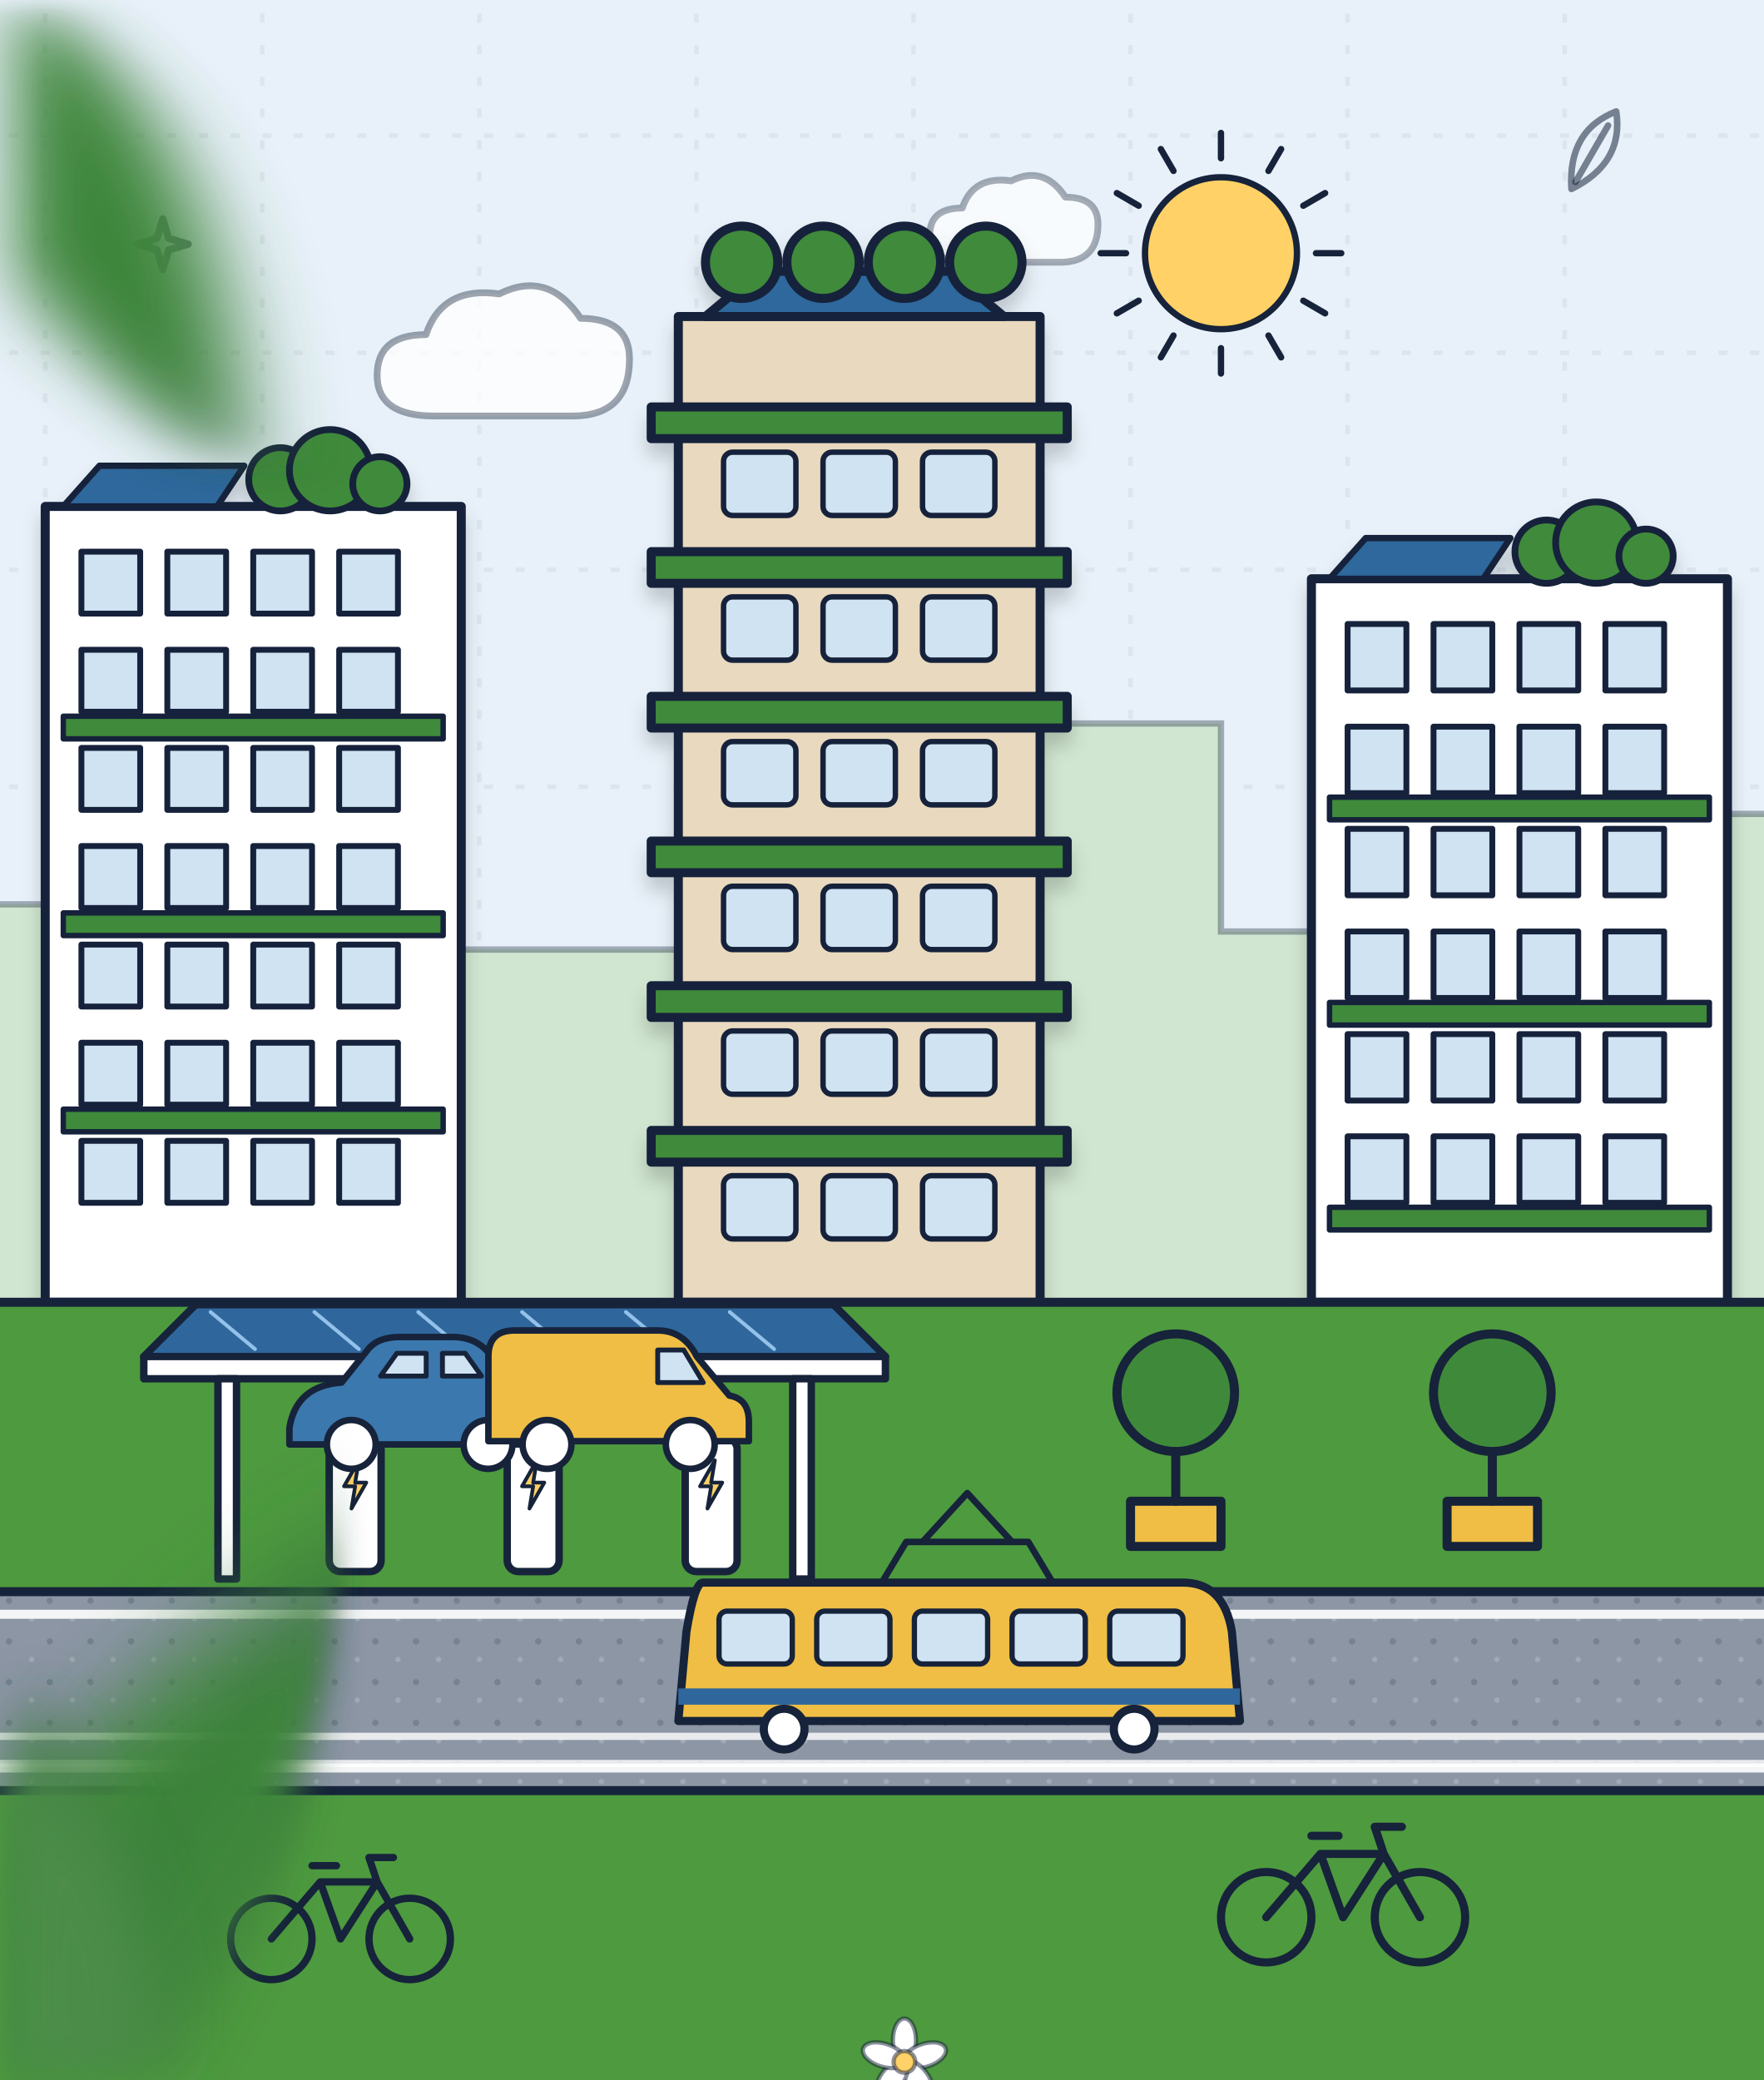
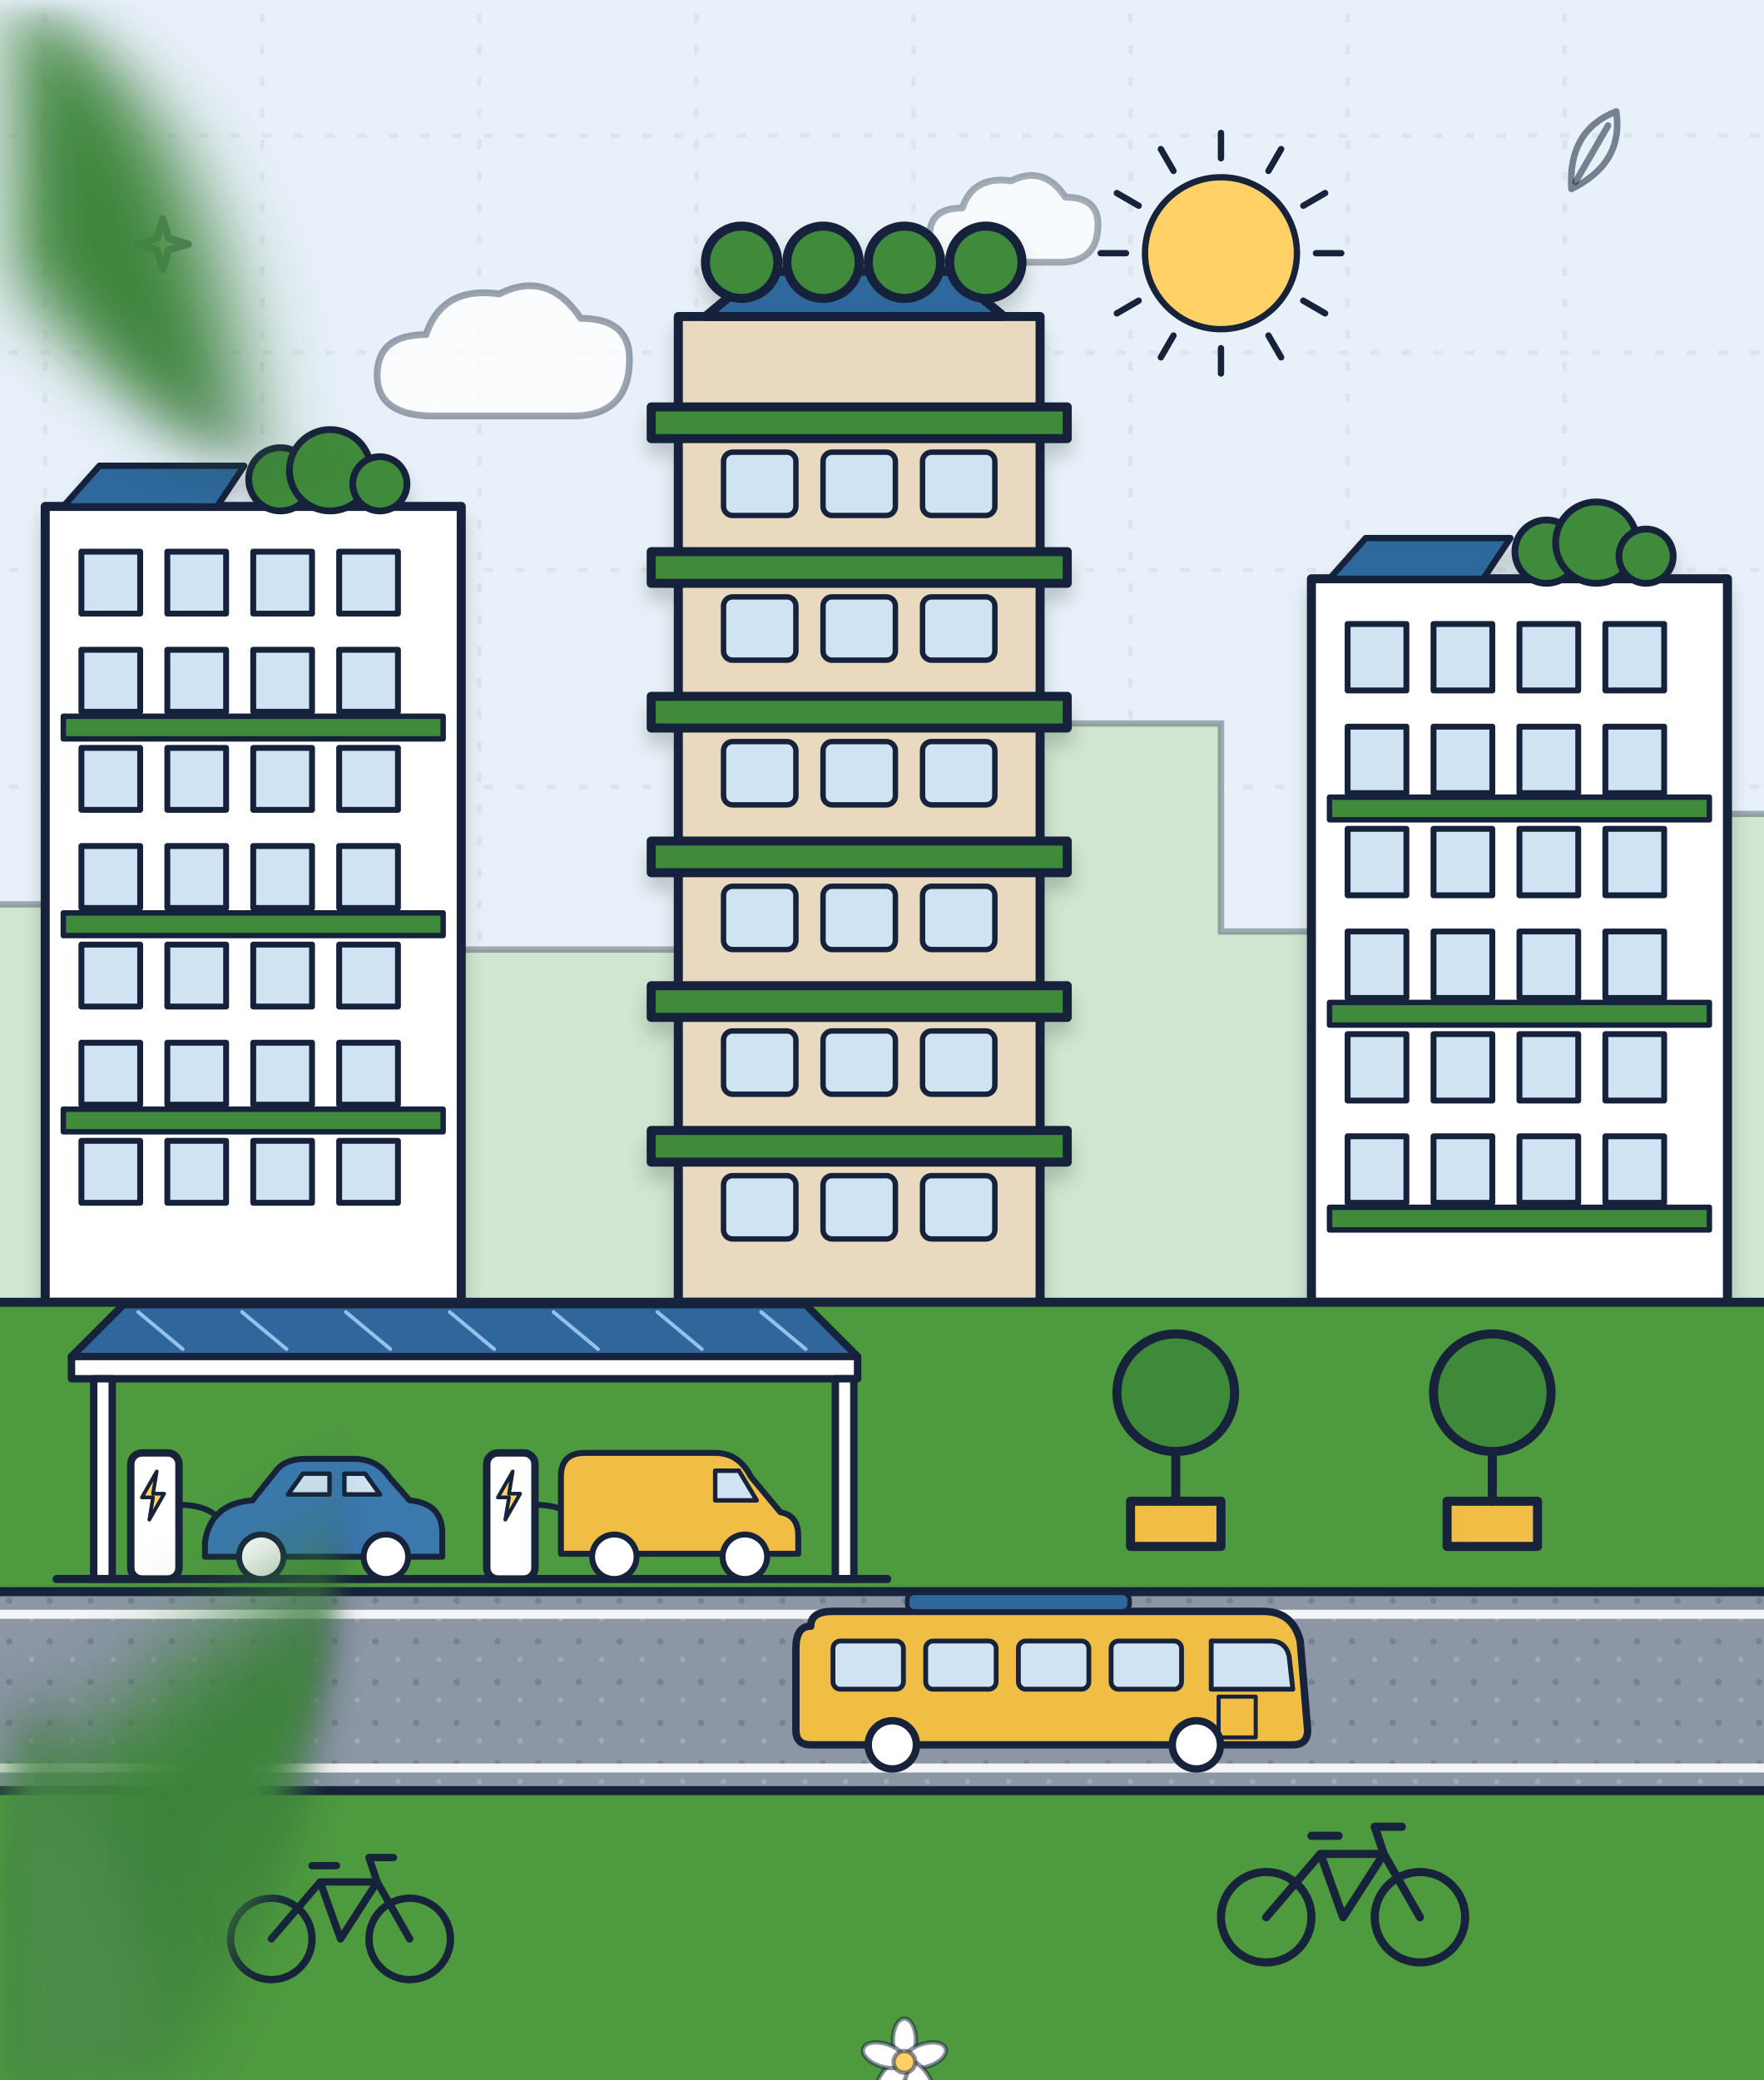
<svg xmlns="http://www.w3.org/2000/svg" role="img" aria-label="Square scene" viewBox="0 0 390 460" width="390" height="460">
  <g>
    <defs>
      <filter id="shsquareday" x="-10%" y="-10%" width="120%" height="130%">
        <feDropShadow dx="0" dy="3" stdDeviation="2" flood-color="#000" flood-opacity=".18" />
      </filter>
      <filter id="blsquareday" x="-30%" y="-30%" width="160%" height="160%">
        <feGaussianBlur stdDeviation="4.5" />
      </filter>
      <filter id="bl2squareday" x="-30%" y="-30%" width="160%" height="160%">
        <feGaussianBlur stdDeviation="1.2" />
      </filter>
    </defs>
    <rect x="-40" y="-60" width="470" height="520" fill="#E8F1F9" />
    <path d="M-40 30 H430" stroke="#16233A" stroke-opacity=".06" stroke-dasharray="2 5" />
    <path d="M-40 78 H430" stroke="#16233A" stroke-opacity=".06" stroke-dasharray="2 5" />
    <path d="M-40 126 H430" stroke="#16233A" stroke-opacity=".06" stroke-dasharray="2 5" />
    <path d="M-40 174 H430" stroke="#16233A" stroke-opacity=".06" stroke-dasharray="2 5" />
    <path d="M-40 222 H430" stroke="#16233A" stroke-opacity=".06" stroke-dasharray="2 5" />
    <path d="M10 -60 V250" stroke="#16233A" stroke-opacity=".06" stroke-dasharray="2 5" />
    <path d="M58 -60 V250" stroke="#16233A" stroke-opacity=".06" stroke-dasharray="2 5" />
    <path d="M106 -60 V250" stroke="#16233A" stroke-opacity=".06" stroke-dasharray="2 5" />
    <path d="M154 -60 V250" stroke="#16233A" stroke-opacity=".06" stroke-dasharray="2 5" />
    <path d="M202 -60 V250" stroke="#16233A" stroke-opacity=".06" stroke-dasharray="2 5" />
    <path d="M250 -60 V250" stroke="#16233A" stroke-opacity=".06" stroke-dasharray="2 5" />
    <path d="M298 -60 V250" stroke="#16233A" stroke-opacity=".06" stroke-dasharray="2 5" />
    <path d="M346 -60 V250" stroke="#16233A" stroke-opacity=".06" stroke-dasharray="2 5" />
    <path d="M394 -60 V250" stroke="#16233A" stroke-opacity=".06" stroke-dasharray="2 5" />
    <g transform="translate(270 56) scale(0.7)">
      <circle r="24" fill="#FFD166" stroke="#16233A" stroke-width="2" stroke-linejoin="round" stroke-linecap="round" />
      <line x1="30.0" y1="0.0" x2="38.0" y2="0.0" stroke="#16233A" stroke-width="2" stroke-linejoin="round" stroke-linecap="round" />
      <line x1="26.0" y1="15.0" x2="32.9" y2="19.0" stroke="#16233A" stroke-width="2" stroke-linejoin="round" stroke-linecap="round" />
      <line x1="15.0" y1="26.0" x2="19.0" y2="32.9" stroke="#16233A" stroke-width="2" stroke-linejoin="round" stroke-linecap="round" />
      <line x1="0.0" y1="30.0" x2="0.0" y2="38.0" stroke="#16233A" stroke-width="2" stroke-linejoin="round" stroke-linecap="round" />
      <line x1="-15.0" y1="26.0" x2="-19.0" y2="32.9" stroke="#16233A" stroke-width="2" stroke-linejoin="round" stroke-linecap="round" />
      <line x1="-26.0" y1="15.0" x2="-32.9" y2="19.0" stroke="#16233A" stroke-width="2" stroke-linejoin="round" stroke-linecap="round" />
      <line x1="-30.0" y1="0.0" x2="-38.0" y2="0.0" stroke="#16233A" stroke-width="2" stroke-linejoin="round" stroke-linecap="round" />
      <line x1="-26.0" y1="-15.0" x2="-32.9" y2="-19.0" stroke="#16233A" stroke-width="2" stroke-linejoin="round" stroke-linecap="round" />
      <line x1="-15.0" y1="-26.0" x2="-19.0" y2="-32.9" stroke="#16233A" stroke-width="2" stroke-linejoin="round" stroke-linecap="round" />
      <line x1="-0.0" y1="-30.0" x2="-0.0" y2="-38.0" stroke="#16233A" stroke-width="2" stroke-linejoin="round" stroke-linecap="round" />
      <line x1="15.0" y1="-26.0" x2="19.0" y2="-32.9" stroke="#16233A" stroke-width="2" stroke-linejoin="round" stroke-linecap="round" />
      <line x1="26.0" y1="-15.0" x2="32.9" y2="-19.0" stroke="#16233A" stroke-width="2" stroke-linejoin="round" stroke-linecap="round" />
    </g>
  </g>
  <g>
    <path d="M96 92 q-12.6 0 -12.6 -9.0 q0 -9.0 10.8 -9.0 q3.6 -10.8 16.2 -9.0 q10.8 -5.4 18.0 5.4 q10.8 0 10.8 9.0 q0 12.6 -12.6 12.6Z" fill="#FFFFFF" fill-opacity="0.765" stroke="#16233A" stroke-opacity="0.405" stroke-width="1.5" stroke-linejoin="round" />
    <path d="M214 58 q-8.4 0 -8.4 -6.0 q0 -6.0 7.2 -6.0 q2.4 -7.2 10.8 -6.0 q7.2 -3.6 12.0 3.6 q7.2 0 7.2 6.0 q0 8.4 -8.4 8.4Z" fill="#FFFFFF" fill-opacity="0.68" stroke="#16233A" stroke-opacity="0.36" stroke-width="1.5" stroke-linejoin="round" />
    <path d="M152 120 q4 -5 8 0 q4 -5 8 0" fill="none" stroke="#16233A" stroke-opacity="0.7" stroke-width="1.8" stroke-linecap="round" />
    <path d="M176.4 108 q2.8 -3.5 5.6 0 q2.8 -3.5 5.6 0" fill="none" stroke="#16233A" stroke-opacity="0.7" stroke-width="1.8" stroke-linecap="round" />
    <path d="M53.6 150 q3.2 -4.0 6.4 0 q3.2 -4.0 6.4 0" fill="none" stroke="#16233A" stroke-opacity="0.5" stroke-width="1.8" stroke-linecap="round" />
    <path d="M36 48.4 L37.28 52.72 L41.6 54 L37.28 55.28 L36 59.6 L34.72 55.28 L30.4 54 L34.72 52.72Z" fill="none" stroke="#16233A" stroke-opacity="0.6" stroke-width="1.6" stroke-linejoin="round" />
    <path d="M372 185.1 L373.12 188.88 L376.9 190 L373.12 191.12 L372 194.9 L370.88 191.12 L367.1 190 L370.88 188.88Z" fill="none" stroke="#16233A" stroke-opacity="0.45" stroke-width="1.6" stroke-linejoin="round" />
    <g transform="translate(352 34) rotate(30) scale(0.9)" fill="none" stroke="#16233A" stroke-opacity="0.55" stroke-width="1.6" stroke-linecap="round" stroke-linejoin="round">
      <path d="M0 10 Q-8 -2 0 -12 Q8 -2 0 10Z" />
      <path d="M0 8 V-8" />
    </g>
    <g transform="translate(30 212) scale(0.9)" fill="none" stroke="#16233A" stroke-opacity="0.4" stroke-width="1.6" stroke-linecap="round" stroke-linejoin="round">
      <rect x="-6" y="-6" width="12" height="10" rx="3" />
      <path d="M-3 -6 V-10 M3 -6 V-10 M0 4 Q0 12 8 12" />
    </g>
  </g>
  <g>
    <path d="M-40 240 V200 H40 V170 H90 V210 H150 V186 H230 V160 H270 V206 H330 V180 H430 V560 H-40Z" fill="#d0e6d0" stroke="#16233A" stroke-opacity=".35" stroke-width="1.4" />
  </g>
  <g>
    <g transform="translate(10 112)" filter="url(#shsquareday)">
      <g stroke="#16233A" stroke-width="2" stroke-linejoin="round" stroke-linecap="round">
        <rect x="0" y="0" width="92" height="176" fill="#FFFFFF" />
        <rect x="8.0" y="10.0" width="13.0" height="13.7" fill="#CFE3F3" stroke-width="1.3" />
        <rect x="27.0" y="10.0" width="13.0" height="13.7" fill="#CFE3F3" stroke-width="1.3" />
        <rect x="46.0" y="10.0" width="13.0" height="13.7" fill="#CFE3F3" stroke-width="1.3" />
        <rect x="65.0" y="10.0" width="13.0" height="13.7" fill="#CFE3F3" stroke-width="1.3" />
        <rect x="8.0" y="31.7" width="13.0" height="13.7" fill="#CFE3F3" stroke-width="1.3" />
        <rect x="27.0" y="31.7" width="13.0" height="13.7" fill="#CFE3F3" stroke-width="1.3" />
        <rect x="46.0" y="31.7" width="13.0" height="13.7" fill="#CFE3F3" stroke-width="1.3" />
        <rect x="65.0" y="31.7" width="13.0" height="13.7" fill="#CFE3F3" stroke-width="1.3" />
        <rect x="4" y="46.4" width="84" height="5" fill="#3F8A3A" stroke-width="1.2" />
        <rect x="8.0" y="53.4" width="13.0" height="13.7" fill="#CFE3F3" stroke-width="1.3" />
        <rect x="27.0" y="53.4" width="13.0" height="13.7" fill="#CFE3F3" stroke-width="1.3" />
        <rect x="46.0" y="53.4" width="13.0" height="13.7" fill="#CFE3F3" stroke-width="1.3" />
        <rect x="65.0" y="53.4" width="13.0" height="13.7" fill="#CFE3F3" stroke-width="1.3" />
        <rect x="8.0" y="75.1" width="13.0" height="13.7" fill="#CFE3F3" stroke-width="1.3" />
        <rect x="27.0" y="75.1" width="13.0" height="13.7" fill="#CFE3F3" stroke-width="1.3" />
        <rect x="46.0" y="75.1" width="13.0" height="13.7" fill="#CFE3F3" stroke-width="1.3" />
        <rect x="65.0" y="75.1" width="13.0" height="13.7" fill="#CFE3F3" stroke-width="1.3" />
        <rect x="4" y="89.9" width="84" height="5" fill="#3F8A3A" stroke-width="1.2" />
        <rect x="8.0" y="96.9" width="13.0" height="13.7" fill="#CFE3F3" stroke-width="1.3" />
        <rect x="27.0" y="96.9" width="13.0" height="13.7" fill="#CFE3F3" stroke-width="1.3" />
        <rect x="46.0" y="96.9" width="13.0" height="13.7" fill="#CFE3F3" stroke-width="1.3" />
        <rect x="65.0" y="96.9" width="13.0" height="13.7" fill="#CFE3F3" stroke-width="1.3" />
        <rect x="8.0" y="118.6" width="13.0" height="13.7" fill="#CFE3F3" stroke-width="1.3" />
        <rect x="27.0" y="118.6" width="13.0" height="13.7" fill="#CFE3F3" stroke-width="1.3" />
        <rect x="46.0" y="118.6" width="13.0" height="13.7" fill="#CFE3F3" stroke-width="1.3" />
        <rect x="65.0" y="118.6" width="13.0" height="13.7" fill="#CFE3F3" stroke-width="1.3" />
        <rect x="4" y="133.3" width="84" height="5" fill="#3F8A3A" stroke-width="1.2" />
        <rect x="8.0" y="140.3" width="13.0" height="13.7" fill="#CFE3F3" stroke-width="1.3" />
        <rect x="27.0" y="140.3" width="13.0" height="13.7" fill="#CFE3F3" stroke-width="1.3" />
        <rect x="46.0" y="140.3" width="13.0" height="13.7" fill="#CFE3F3" stroke-width="1.3" />
        <rect x="65.0" y="140.3" width="13.0" height="13.7" fill="#CFE3F3" stroke-width="1.3" />
        <path d="M4 0 L12 -9 H44.0 L38.0 0Z" fill="#2F679C" stroke-width="1.4" />
        <circle cx="52.0" cy="-6" r="7" fill="#3F8A3A" stroke-width="1.5" />
        <circle cx="63.0" cy="-8" r="9" fill="#3F8A3A" stroke-width="1.5" />
        <circle cx="74.0" cy="-5" r="6" fill="#3F8A3A" stroke-width="1.5" />
      </g>
    </g>
    <g transform="translate(290 128)" filter="url(#shsquareday)">
      <g stroke="#16233A" stroke-width="2" stroke-linejoin="round" stroke-linecap="round">
        <rect x="0" y="0" width="92" height="160" fill="#FFFFFF" />
        <rect x="8.0" y="10.0" width="13.0" height="14.7" fill="#CFE3F3" stroke-width="1.3" />
        <rect x="27.0" y="10.0" width="13.0" height="14.7" fill="#CFE3F3" stroke-width="1.3" />
        <rect x="46.0" y="10.0" width="13.0" height="14.7" fill="#CFE3F3" stroke-width="1.3" />
        <rect x="65.0" y="10.0" width="13.0" height="14.7" fill="#CFE3F3" stroke-width="1.3" />
        <rect x="8.0" y="32.7" width="13.0" height="14.7" fill="#CFE3F3" stroke-width="1.3" />
        <rect x="27.0" y="32.7" width="13.0" height="14.7" fill="#CFE3F3" stroke-width="1.3" />
        <rect x="46.0" y="32.7" width="13.0" height="14.7" fill="#CFE3F3" stroke-width="1.3" />
        <rect x="65.0" y="32.7" width="13.0" height="14.7" fill="#CFE3F3" stroke-width="1.3" />
        <rect x="4" y="48.3" width="84" height="5" fill="#3F8A3A" stroke-width="1.2" />
        <rect x="8.0" y="55.3" width="13.0" height="14.7" fill="#CFE3F3" stroke-width="1.3" />
        <rect x="27.0" y="55.3" width="13.0" height="14.7" fill="#CFE3F3" stroke-width="1.3" />
        <rect x="46.0" y="55.3" width="13.0" height="14.7" fill="#CFE3F3" stroke-width="1.3" />
        <rect x="65.0" y="55.3" width="13.0" height="14.7" fill="#CFE3F3" stroke-width="1.3" />
        <rect x="8.0" y="78.0" width="13.0" height="14.7" fill="#CFE3F3" stroke-width="1.3" />
        <rect x="27.0" y="78.0" width="13.0" height="14.7" fill="#CFE3F3" stroke-width="1.3" />
        <rect x="46.0" y="78.0" width="13.0" height="14.7" fill="#CFE3F3" stroke-width="1.3" />
        <rect x="65.0" y="78.0" width="13.0" height="14.7" fill="#CFE3F3" stroke-width="1.3" />
        <rect x="4" y="93.7" width="84" height="5" fill="#3F8A3A" stroke-width="1.2" />
        <rect x="8.0" y="100.7" width="13.0" height="14.7" fill="#CFE3F3" stroke-width="1.3" />
        <rect x="27.0" y="100.7" width="13.0" height="14.7" fill="#CFE3F3" stroke-width="1.3" />
        <rect x="46.0" y="100.7" width="13.0" height="14.7" fill="#CFE3F3" stroke-width="1.3" />
        <rect x="65.0" y="100.7" width="13.0" height="14.7" fill="#CFE3F3" stroke-width="1.3" />
        <rect x="8.0" y="123.3" width="13.0" height="14.7" fill="#CFE3F3" stroke-width="1.3" />
        <rect x="27.0" y="123.3" width="13.0" height="14.7" fill="#CFE3F3" stroke-width="1.3" />
        <rect x="46.0" y="123.3" width="13.0" height="14.7" fill="#CFE3F3" stroke-width="1.3" />
        <rect x="65.0" y="123.3" width="13.0" height="14.7" fill="#CFE3F3" stroke-width="1.3" />
        <rect x="4" y="139.0" width="84" height="5" fill="#3F8A3A" stroke-width="1.2" />
        <path d="M4 0 L12 -9 H44.0 L38.0 0Z" fill="#2F679C" stroke-width="1.4" />
        <circle cx="52.0" cy="-6" r="7" fill="#3F8A3A" stroke-width="1.5" />
        <circle cx="63.0" cy="-8" r="9" fill="#3F8A3A" stroke-width="1.5" />
        <circle cx="74.0" cy="-5" r="6" fill="#3F8A3A" stroke-width="1.5" />
      </g>
    </g>
    <g transform="translate(150 70)" filter="url(#shsquareday)" stroke="#16233A" stroke-width="2" stroke-linejoin="round" stroke-linecap="round">
      <rect width="80" height="218" fill="#E9D9BE" />
      <rect x="-6" y="20" width="92" height="7" fill="#3F8A3A" />
      <rect x="-6" y="52" width="92" height="7" fill="#3F8A3A" />
      <rect x="-6" y="84" width="92" height="7" fill="#3F8A3A" />
      <rect x="-6" y="116" width="92" height="7" fill="#3F8A3A" />
      <rect x="-6" y="148" width="92" height="7" fill="#3F8A3A" />
      <rect x="-6" y="180" width="92" height="7" fill="#3F8A3A" />
      <rect x="10" y="30" width="16" height="14" rx="2" fill="#CFE3F3" stroke-width="1.2" />
      <rect x="32" y="30" width="16" height="14" rx="2" fill="#CFE3F3" stroke-width="1.2" />
      <rect x="54" y="30" width="16" height="14" rx="2" fill="#CFE3F3" stroke-width="1.2" />
      <rect x="10" y="62" width="16" height="14" rx="2" fill="#CFE3F3" stroke-width="1.2" />
      <rect x="32" y="62" width="16" height="14" rx="2" fill="#CFE3F3" stroke-width="1.2" />
      <rect x="54" y="62" width="16" height="14" rx="2" fill="#CFE3F3" stroke-width="1.2" />
      <rect x="10" y="94" width="16" height="14" rx="2" fill="#CFE3F3" stroke-width="1.2" />
      <rect x="32" y="94" width="16" height="14" rx="2" fill="#CFE3F3" stroke-width="1.2" />
      <rect x="54" y="94" width="16" height="14" rx="2" fill="#CFE3F3" stroke-width="1.2" />
      <rect x="10" y="126" width="16" height="14" rx="2" fill="#CFE3F3" stroke-width="1.2" />
      <rect x="32" y="126" width="16" height="14" rx="2" fill="#CFE3F3" stroke-width="1.2" />
      <rect x="54" y="126" width="16" height="14" rx="2" fill="#CFE3F3" stroke-width="1.2" />
      <rect x="10" y="158" width="16" height="14" rx="2" fill="#CFE3F3" stroke-width="1.2" />
      <rect x="32" y="158" width="16" height="14" rx="2" fill="#CFE3F3" stroke-width="1.2" />
      <rect x="54" y="158" width="16" height="14" rx="2" fill="#CFE3F3" stroke-width="1.2" />
      <rect x="10" y="190" width="16" height="14" rx="2" fill="#CFE3F3" stroke-width="1.2" />
      <rect x="32" y="190" width="16" height="14" rx="2" fill="#CFE3F3" stroke-width="1.2" />
      <rect x="54" y="190" width="16" height="14" rx="2" fill="#CFE3F3" stroke-width="1.2" />
      <path d="M6 0 L18 -10 H60 L72 0Z" fill="#2F679C" />
      <circle cx="14" cy="-12" r="8" fill="#3F8A3A" />
      <circle cx="32" cy="-12" r="8" fill="#3F8A3A" />
      <circle cx="50" cy="-12" r="8" fill="#3F8A3A" />
      <circle cx="68" cy="-12" r="8" fill="#3F8A3A" />
    </g>
  </g>
  <g>
    <rect x="-40" y="288" width="470" height="300" fill="#4E9A3F" stroke="#16233A" stroke-width="2" stroke-linejoin="round" stroke-linecap="round" />
    <defs>
      <pattern id="aspsquareday" width="9" height="9" patternUnits="userSpaceOnUse">
        <circle cx="2" cy="3" r=".7" fill="#16233A" fill-opacity=".18" />
        <circle cx="7" cy="7" r=".6" fill="#FFFFFF" fill-opacity=".18" />
      </pattern>
    </defs>
    <rect x="-40" y="352" width="470" height="44" fill="#8C96A5" stroke="#16233A" stroke-width="2" />
    <rect x="-40" y="352" width="470" height="44" fill="url(#aspsquareday)" />
    <path d="M-40 357 H430 M-40 391 H430" stroke="#FFFFFF" stroke-opacity=".9" stroke-width="2" />
-     <path d="M-40 384 H430 M-40 390 H430" stroke="#FFFFFF" stroke-opacity=".8" stroke-width="1.6" />
-     <g transform="translate(150 350) scale(.9)">
-       <g stroke="#16233A" stroke-width="2" stroke-linejoin="round" stroke-linecap="round">
-         <path d="M6 0 H124 Q134 0 136 12 L138 34 H0 L2 12 Q4 0 6 0Z" fill="#F0BE45" />
-         <path d="M50 0 L56 -10 H86 L92 0" fill="none" stroke-width="1.6" />
-         <path d="M60 -10 L71 -22 M71 -22 L82 -10" fill="none" stroke-width="1.6" />
-         <rect x="10" y="7" width="18" height="13" rx="2" fill="#CFE3F3" stroke-width="1.3" />
-         <rect x="34" y="7" width="18" height="13" rx="2" fill="#CFE3F3" stroke-width="1.3" />
-         <rect x="58" y="7" width="18" height="13" rx="2" fill="#CFE3F3" stroke-width="1.3" />
-         <rect x="82" y="7" width="18" height="13" rx="2" fill="#CFE3F3" stroke-width="1.3" />
-         <rect x="106" y="7" width="18" height="13" rx="2" fill="#CFE3F3" stroke-width="1.3" />
-         <rect x="0" y="26" width="138" height="4" fill="#2F679C" stroke="none" />
-         <circle cx="26" cy="36" r="5" fill="#FFFFFF" />
-         <circle cx="112" cy="36" r="5" fill="#FFFFFF" />
-       </g>
-     </g>
-     <g transform="translate(40 300) scale(.82)">
+     <g transform="translate(176 358) scale(.82)">
+       <g stroke="#16233A" stroke-width="2" stroke-linejoin="round" stroke-linecap="round">
+         <path d="M4 2 Q4 -2 10 -2 H126 Q134 -2 136 6 L138 30 Q138 34 134 34 H4 Q0 34 0 30 V8 Q0 2 4 2Z" fill="#F0BE45" />
+         <rect x="30" y="-7" width="60" height="5" rx="2" fill="#2F679C" stroke-width="1.2" />
+         <rect x="10" y="6" width="19" height="13" rx="2" fill="#CFE3F3" stroke-width="1.3" />
+         <rect x="35" y="6" width="19" height="13" rx="2" fill="#CFE3F3" stroke-width="1.3" />
+         <rect x="60" y="6" width="19" height="13" rx="2" fill="#CFE3F3" stroke-width="1.3" />
+         <rect x="85" y="6" width="19" height="13" rx="2" fill="#CFE3F3" stroke-width="1.3" />
+         <path d="M112 6 H128 Q132 6 133 10 L134 19 H112Z" fill="#CFE3F3" stroke-width="1.3" />
+         <rect x="114" y="21" width="10" height="11" fill="#F0BE45" stroke-width="1.1" />
+         <circle cx="26" cy="34" r="6.5" fill="#FFFFFF" />
+         <circle cx="108" cy="34" r="6.5" fill="#FFFFFF" />
+       </g>
+     </g>
+     <g transform="translate(24 300) scale(.82)">
      <g transform="translate(0 0)" stroke="#16233A" stroke-width="2" stroke-linejoin="round" stroke-linecap="round">
-         <path d="M-10 0 L190 0 L176 -14 L4 -14Z" fill="#2F679C" />
+         <path d="M-10 0 L202 0 L188 -14 L4 -14Z" fill="#2F679C" />
        <path d="M8 -12 L20 -2" stroke="#93C1EA" stroke-width="1" />
        <path d="M36 -12 L48 -2" stroke="#93C1EA" stroke-width="1" />
        <path d="M64 -12 L76 -2" stroke="#93C1EA" stroke-width="1" />
        <path d="M92 -12 L104 -2" stroke="#93C1EA" stroke-width="1" />
        <path d="M120 -12 L132 -2" stroke="#93C1EA" stroke-width="1" />
        <path d="M148 -12 L160 -2" stroke="#93C1EA" stroke-width="1" />
-         <rect x="-10" y="0" width="200" height="6" fill="#FFFFFF" />
-         <rect x="10" y="6" width="5" height="54" fill="#FFFFFF" />
-         <rect x="165" y="6" width="5" height="54" fill="#FFFFFF" />
-         <rect x="40" y="22" width="14" height="36" rx="3" fill="#FFFFFF" />
-         <path d="M48 28 L44 35 H47 L46 41 L50 34 H47Z" fill="#FFD166" stroke-width="1" />
-         <rect x="88" y="22" width="14" height="36" rx="3" fill="#FFFFFF" />
-         <path d="M96 28 L92 35 H95 L94 41 L98 34 H95Z" fill="#FFD166" stroke-width="1" />
-         <rect x="136" y="22" width="14" height="36" rx="3" fill="#FFFFFF" />
-         <path d="M144 28 L140 35 H143 L142 41 L146 34 H143Z" fill="#FFD166" stroke-width="1" />
-       </g>
-     </g>
-     <g transform="translate(64 300) scale(.72)">
-       <g stroke="#16233A" stroke-width="2" stroke-linejoin="round" stroke-linecap="round">
-         <path d="M0 22 Q2 9 16 8 L24 -2 Q27 -6 34 -6 H50 Q58 -6 62 0 L69 8 Q80 9 80 19 V27 H0Z" fill="#3B78AE" />
-         <path d="M28 6 L33 -1 H42 V6Z M47 6 V-1 H54 L59 6Z" fill="#CFE3F3" stroke-width="1.5" />
-         <circle cx="19" cy="27" r="7.5" fill="#FFFFFF" />
-         <circle cx="61" cy="27" r="7.5" fill="#FFFFFF" />
-       </g>
-     </g>
-     <g transform="translate(108 300) scale(.72)">
-       <g stroke="#16233A" stroke-width="2" stroke-linejoin="round" stroke-linecap="round">
-         <path d="M0 26 V0 Q0 -8 8 -8 H52 Q60 -8 64 0 L74 12 Q80 13 80 20 V26Z" fill="#F0BE45" />
-         <path d="M52 2 V-2 H60 L66 8 H52Z" fill="#CFE3F3" stroke-width="1.5" />
-         <circle cx="18" cy="27" r="7.5" fill="#FFFFFF" />
-         <circle cx="62" cy="27" r="7.5" fill="#FFFFFF" />
+         <path d="M176 -12 L188 -2" stroke="#93C1EA" stroke-width="1" />
+         <rect x="-10" y="0" width="212" height="6" fill="#FFFFFF" />
+         <rect x="-4" y="6" width="5" height="54" fill="#FFFFFF" />
+         <rect x="196" y="6" width="5" height="54" fill="#FFFFFF" />
+         <path d="M-14 60 H210" stroke-width="2.2" />
+         <rect x="6" y="26" width="13" height="34" rx="3" fill="#FFFFFF" />
+         <path d="M13 31 L9 38 H12 L11 44 L15 37 H12Z" fill="#FFD166" stroke-width="1" />
+         <path d="M19 40 Q30 40 32 48" fill="none" stroke-width="1.6" />
+         <g transform="translate(26 32.4) scale(.8)">
+           <g stroke="#16233A" stroke-width="2" stroke-linejoin="round" stroke-linecap="round">
+             <path d="M0 22 Q2 9 16 8 L24 -2 Q27 -6 34 -6 H50 Q58 -6 62 0 L69 8 Q80 9 80 19 V27 H0Z" fill="#3B78AE" />
+             <path d="M28 6 L33 -1 H42 V6Z M47 6 V-1 H54 L59 6Z" fill="#CFE3F3" stroke-width="1.5" />
+             <circle cx="19" cy="27" r="7.5" fill="#FFFFFF" />
+             <circle cx="61" cy="27" r="7.5" fill="#FFFFFF" />
+           </g>
+         </g>
+         <rect x="102" y="26" width="13" height="34" rx="3" fill="#FFFFFF" />
+         <path d="M109 31 L105 38 H108 L107 44 L111 37 H108Z" fill="#FFD166" stroke-width="1" />
+         <path d="M115 40 Q126 40 128 48" fill="none" stroke-width="1.6" />
+         <g transform="translate(122 32.4) scale(.8)">
+           <g stroke="#16233A" stroke-width="2" stroke-linejoin="round" stroke-linecap="round">
+             <path d="M0 26 V0 Q0 -8 8 -8 H52 Q60 -8 64 0 L74 12 Q80 13 80 20 V26Z" fill="#F0BE45" />
+             <path d="M52 2 V-2 H60 L66 8 H52Z" fill="#CFE3F3" stroke-width="1.5" />
+             <circle cx="18" cy="27" r="7.5" fill="#FFFFFF" />
+             <circle cx="62" cy="27" r="7.5" fill="#FFFFFF" />
+           </g>
+         </g>
      </g>
    </g>
    <g transform="translate(260 314)">
      <g stroke="#16233A" stroke-width="2" stroke-linejoin="round" stroke-linecap="round">
        <rect x="-10" y="18" width="20" height="10" fill="#F0BE45" />
        <line x1="0" y1="0" x2="0" y2="18" />
        <circle cy="-6" r="13" fill="#3F8A3A" />
      </g>
    </g>
    <g transform="translate(330 314)">
      <g stroke="#16233A" stroke-width="2" stroke-linejoin="round" stroke-linecap="round">
        <rect x="-10" y="18" width="20" height="10" fill="#F0BE45" />
        <line x1="0" y1="0" x2="0" y2="18" />
        <circle cy="-6" r="13" fill="#3F8A3A" />
      </g>
    </g>
    <g transform="translate(280 412)">
      <g stroke="#16233A" stroke-width="1.8" stroke-linejoin="round" stroke-linecap="round" fill="none">
        <circle cx="0" cy="12" r="10" />
        <circle cx="34" cy="12" r="10" />
        <path d="M0 12 L12 -2 H26 L34 12 M12 -2 L17 12 L26 -2 M10 -6 H16 M26 -2 L24 -8 H30" />
      </g>
    </g>
    <g transform="translate(60 418) scale(.9)">
      <g stroke="#16233A" stroke-width="1.8" stroke-linejoin="round" stroke-linecap="round" fill="none">
        <circle cx="0" cy="12" r="10" />
        <circle cx="34" cy="12" r="10" />
        <path d="M0 12 L12 -2 H26 L34 12 M12 -2 L17 12 L26 -2 M10 -6 H16 M26 -2 L24 -8 H30" />
      </g>
    </g>
  </g>
  <g>
    <g transform="translate(-14 478) rotate(34) scale(2.0)" filter="url(#blsquareday)">
      <path d="M0 0 Q26 -30 0 -80 Q-26 -30 0 0Z" fill="#3F8A3A" stroke="#16233A" stroke-opacity=".35" stroke-width="2" />
      <path d="M0 -4 Q2 -40 0 -74" fill="none" stroke="#16233A" stroke-opacity=".3" stroke-width="2" />
    </g>
    <g transform="translate(22 486) rotate(-8) scale(1.4)" filter="url(#blsquareday)">
      <path d="M0 0 Q26 -30 0 -80 Q-26 -30 0 0Z" fill="#4d9249" stroke="#16233A" stroke-opacity=".35" stroke-width="2" />
      <path d="M0 -4 Q2 -40 0 -74" fill="none" stroke="#16233A" stroke-opacity=".3" stroke-width="2" />
    </g>
    <g transform="translate(-10 -6) rotate(150) scale(1.6)" filter="url(#blsquareday)">
      <path d="M0 0 Q26 -30 0 -80 Q-26 -30 0 0Z" fill="#3F8A3A" stroke="#16233A" stroke-opacity=".35" stroke-width="2" />
      <path d="M0 -4 Q2 -40 0 -74" fill="none" stroke="#16233A" stroke-opacity=".3" stroke-width="2" />
    </g>
    <g transform="translate(200 456) scale(0.8)">
      <ellipse cx="0" cy="-6" rx="3.2" ry="6" transform="rotate(0)" fill="#FFFFFF" stroke="#16233A" stroke-opacity=".5" stroke-width="1.2" />
      <ellipse cx="0" cy="-6" rx="3.2" ry="6" transform="rotate(72)" fill="#FFFFFF" stroke="#16233A" stroke-opacity=".5" stroke-width="1.2" />
      <ellipse cx="0" cy="-6" rx="3.2" ry="6" transform="rotate(144)" fill="#FFFFFF" stroke="#16233A" stroke-opacity=".5" stroke-width="1.2" />
      <ellipse cx="0" cy="-6" rx="3.2" ry="6" transform="rotate(216)" fill="#FFFFFF" stroke="#16233A" stroke-opacity=".5" stroke-width="1.2" />
      <ellipse cx="0" cy="-6" rx="3.2" ry="6" transform="rotate(288)" fill="#FFFFFF" stroke="#16233A" stroke-opacity=".5" stroke-width="1.2" />
      <circle r="3" fill="#FFD166" stroke="#16233A" stroke-opacity=".5" stroke-width="1.2" />
    </g>
  </g>
</svg>
